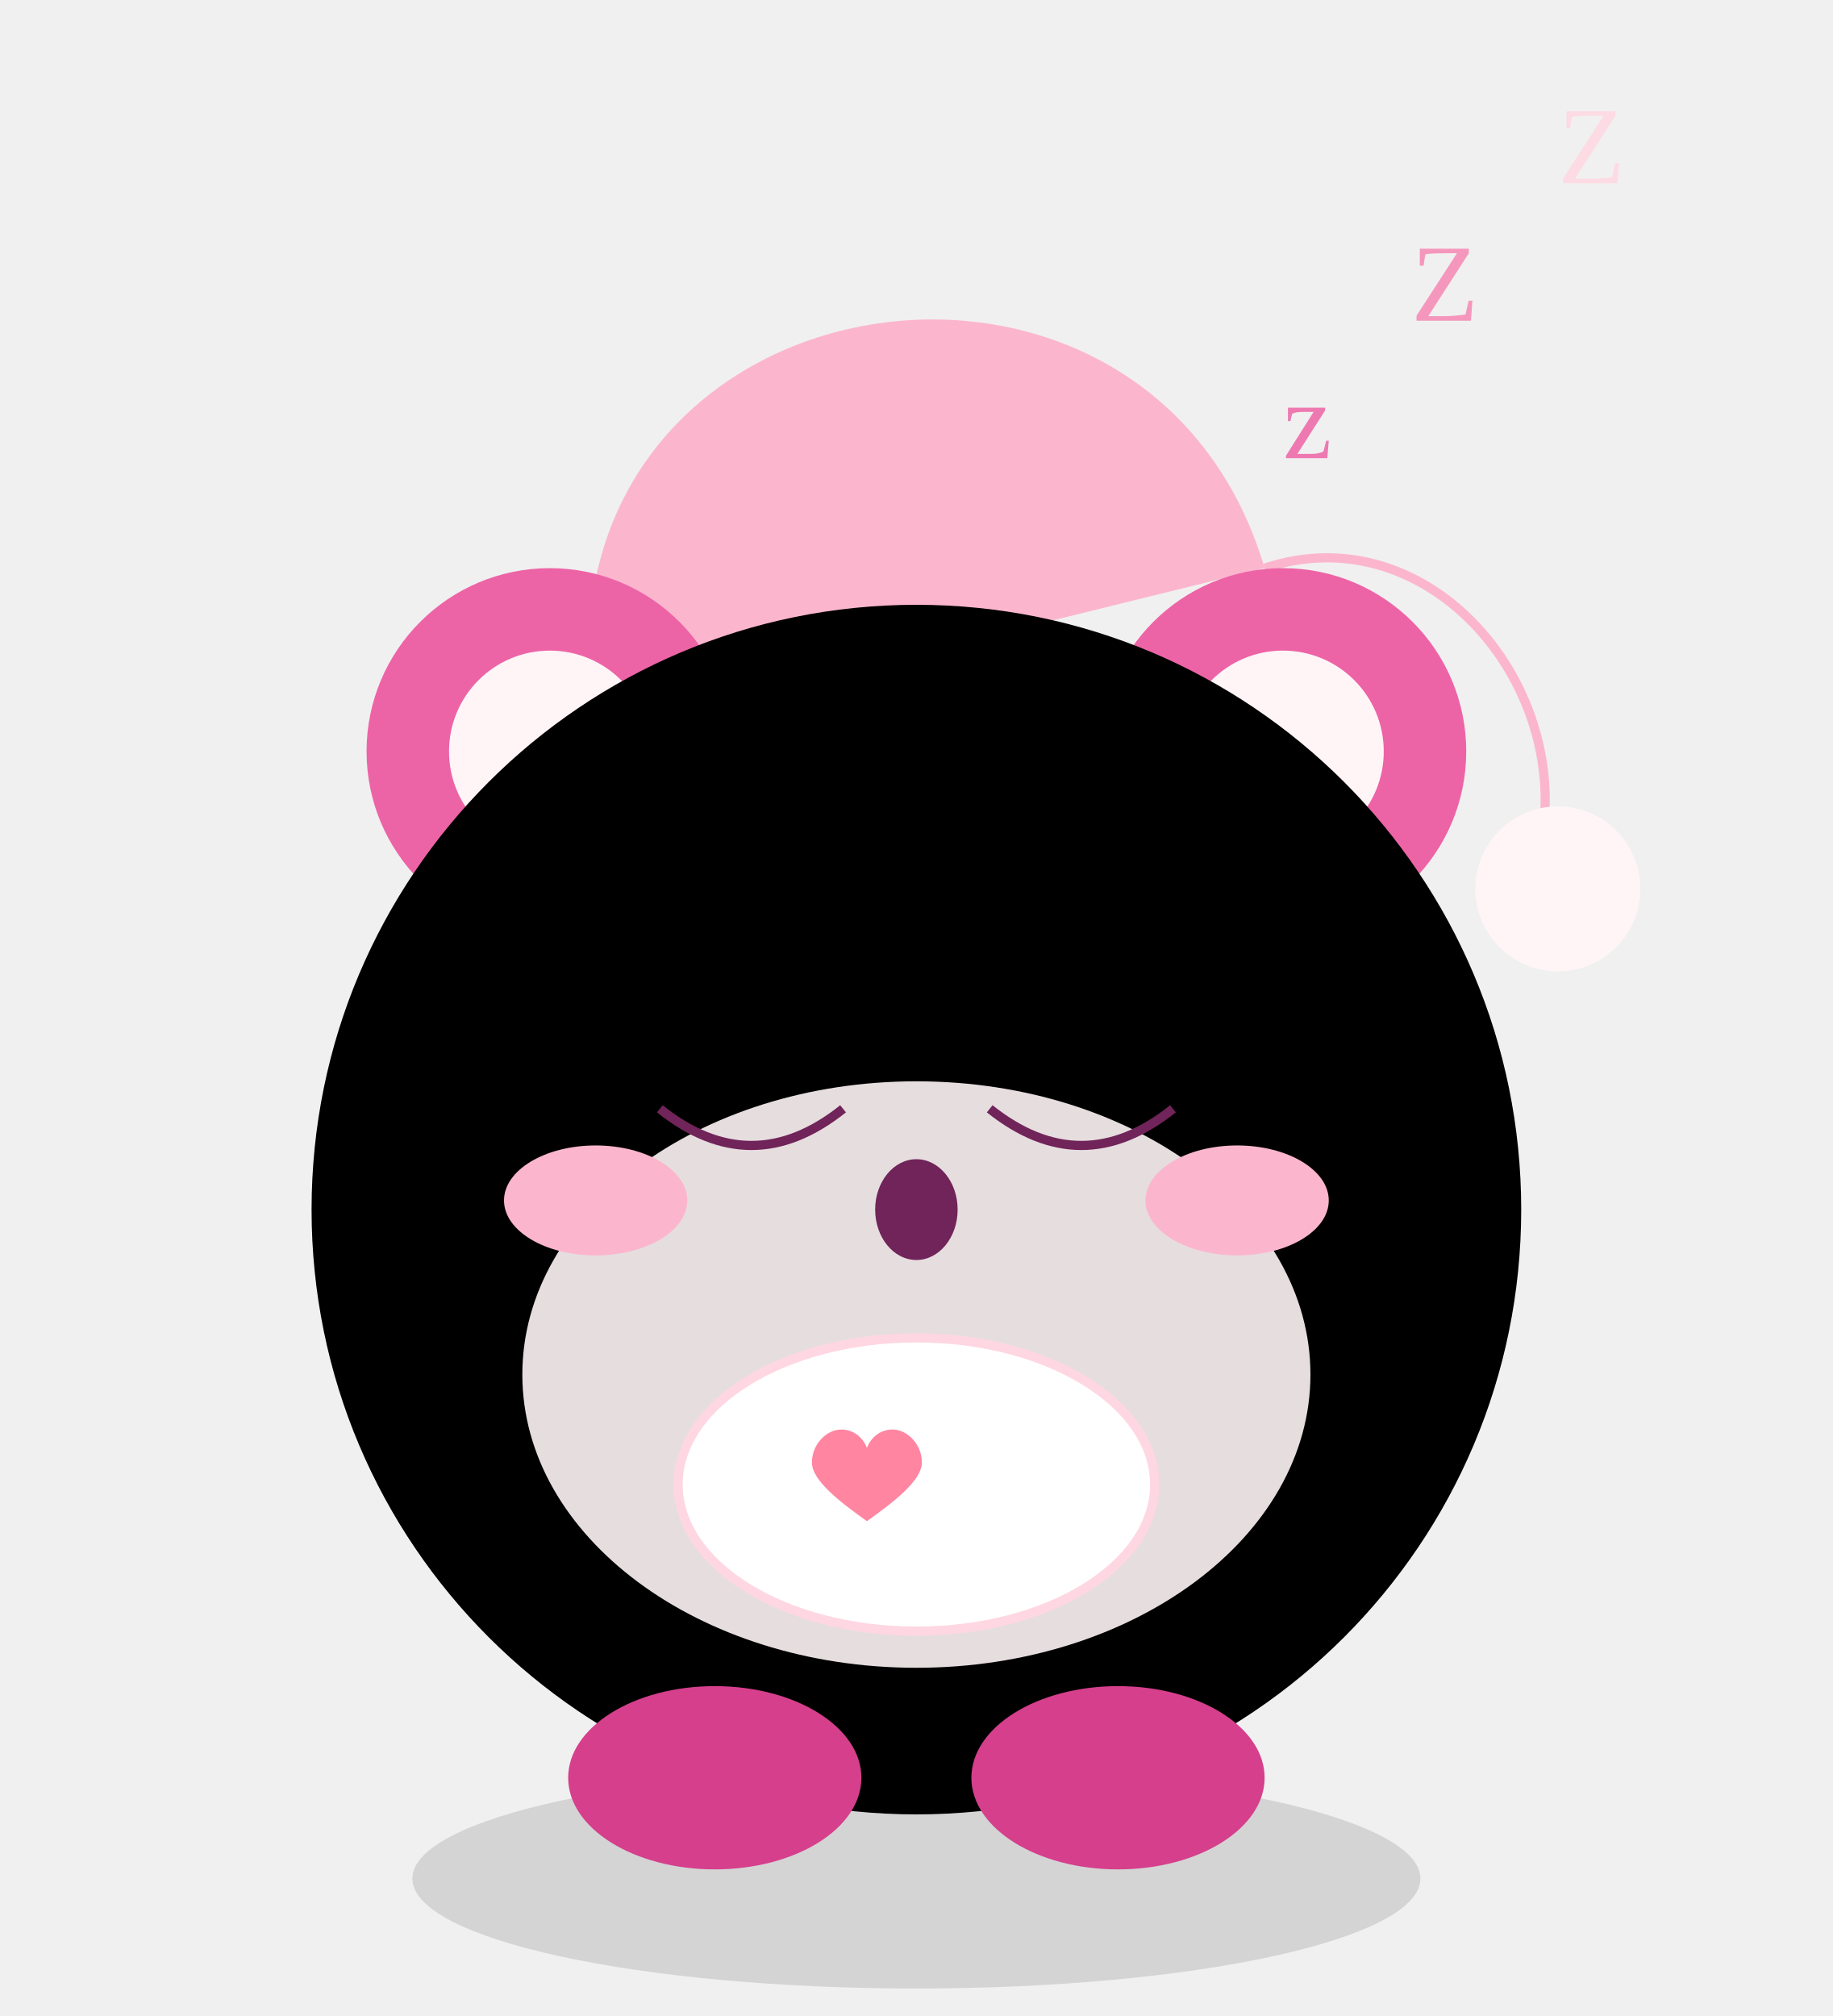
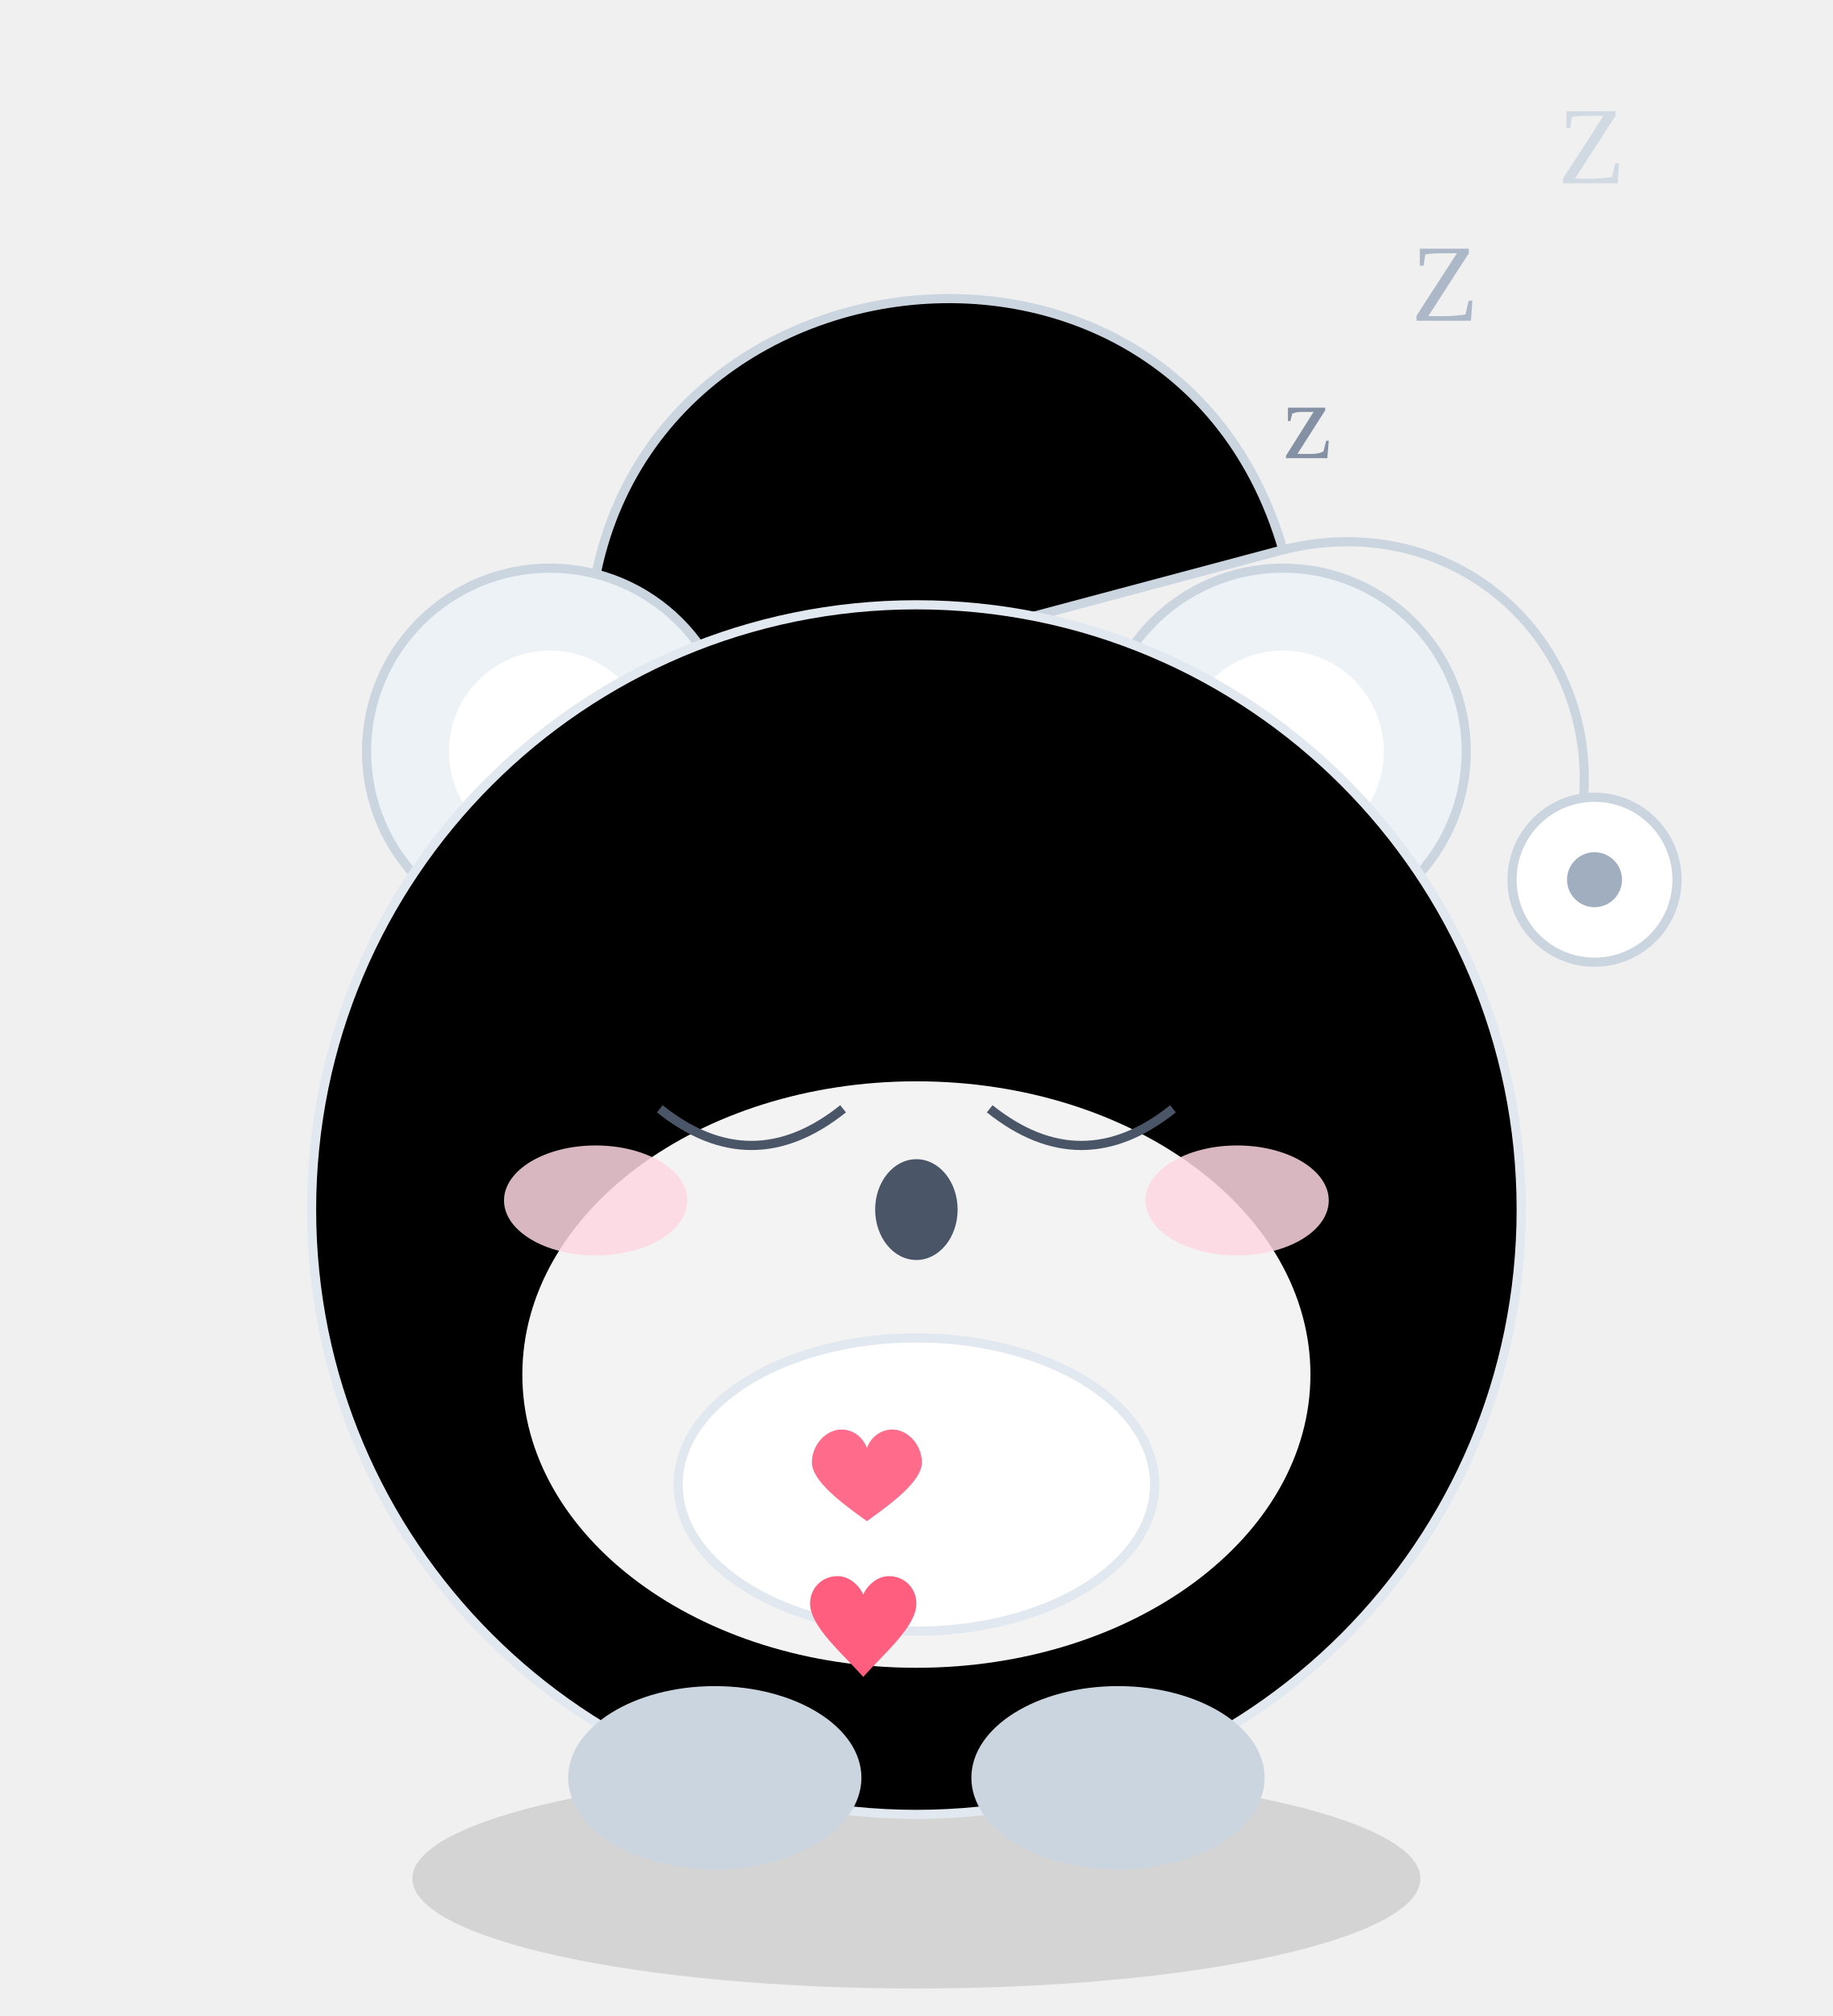
<svg xmlns="http://www.w3.org/2000/svg" viewBox="0 0 200 220" width="400" height="440" fill="none">
  <defs>
    <radialGradient id="ciciBody" cx="50%" cy="40%" r="60%">
-       <stop offset="0%" stopColor="#FED7E2" />
-       <stop offset="100%" stopColor="#ED64A6" />
+       <stop offset="0%" stopColor="#FFFFFF" />
+       <stop offset="60%" stopColor="#F7FAFC" />
+       <stop offset="100%" stopColor="#E2E8F0" />
+     </radialGradient>
+     <radialGradient id="ciciCap" cx="40%" cy="30%" r="70%">
+       <stop offset="0%" stopColor="#FFFFFF" />
+       <stop offset="100%" stopColor="#E2E8F0" />
    </radialGradient>
  </defs>
  <ellipse cx="100" cy="205" rx="55" ry="12" fill="rgba(0,0,0,0.12)" />

-   {/* Cozy Nightcap */}
-   <path d="M65 80 C56 30 125 18 138 62 Z" fill="#FBB6CE" />
-   <path d="M138 62 C156 56 172 75 168 93" stroke="#FBB6CE" strokeWidth="7" strokeLinecap="round" />
-   <circle cx="170" cy="97" r="9" fill="#FFF5F7" />
+   {/* Cozy White Twin Nightcap */}
+   <path d="M65 80 C56 28 127 15 140 60 Z" fill="url(#ciciCap)" stroke="#CBD5E0" strokeWidth="1.2" />
+   <path d="M140 60 C160 55 177 72 172 92" stroke="#CBD5E0" strokeWidth="7" strokeLinecap="round" />
+   <circle cx="174" cy="96" r="9" fill="#FFFFFF" stroke="#CBD5E0" strokeWidth="1.5" />
+   <circle cx="174" cy="96" r="3" fill="#A0AEC0" />

-   {/* Rounded Ears */}
-   <circle cx="60" cy="82" r="20" fill="#ED64A6" />
-   <circle cx="60" cy="82" r="11" fill="#FFF5F7" />
-   <circle cx="140" cy="82" r="20" fill="#ED64A6" />
-   <circle cx="140" cy="82" r="11" fill="#FFF5F7" />
+   {/* Rounded Snow-White Ears */}
+   <circle cx="60" cy="82" r="20" fill="#EDF2F7" stroke="#CBD5E0" strokeWidth="1.2" />
+   <circle cx="60" cy="82" r="11" fill="#FFFFFF" />
+   <circle cx="140" cy="82" r="20" fill="#EDF2F7" stroke="#CBD5E0" strokeWidth="1.2" />
+   <circle cx="140" cy="82" r="11" fill="#FFFFFF" />

-   {/* Soft Body */}
-   <circle cx="100" cy="132" r="66" fill="url(#ciciBody)" />
-   <ellipse cx="100" cy="150" rx="43" ry="32" fill="#FFF5F7" opacity="0.9" />
+   {/* Pure White Body */}
+   <circle cx="100" cy="132" r="66" fill="url(#ciciBody)" stroke="#E2E8F0" strokeWidth="1.5" />
+   <ellipse cx="100" cy="150" rx="43" ry="32" fill="#FFFFFF" opacity="0.95" />

  {/* Sleepy closed eyelids */}
-   <path d="M72 121 Q82 129 92 121" stroke="#702459" strokeWidth="3.5" strokeLinecap="round" />
-   <path d="M108 121 Q118 129 128 121" stroke="#702459" strokeWidth="3.5" strokeLinecap="round" />
+   <path d="M72 121 Q82 129 92 121" stroke="#4A5568" strokeWidth="3.5" strokeLinecap="round" />
+   <path d="M108 121 Q118 129 128 121" stroke="#4A5568" strokeWidth="3.5" strokeLinecap="round" />

  {/* Sleepy little yawn mouth */}
-   <ellipse cx="100" cy="132" rx="4.5" ry="5.5" fill="#702459" />
+   <ellipse cx="100" cy="132" rx="4.5" ry="5.5" fill="#4A5568" />

-   {/* Soft Pink Blush */}
-   <ellipse cx="65" cy="131" rx="10" ry="6" fill="#FBB6CE" />
-   <ellipse cx="135" cy="131" rx="10" ry="6" fill="#FBB6CE" />
+   {/* Soft Peach/Pink Twin Blush */}
+   <ellipse cx="65" cy="131" rx="10" ry="6" fill="#FED7E2" opacity="0.85" />
+   <ellipse cx="135" cy="131" rx="10" ry="6" fill="#FED7E2" opacity="0.85" />

  {/* Hugging Marshmallow Cloud Pillow */}
  <g transform="translate(75, 146)">
-     <ellipse cx="25" cy="16" rx="26" ry="16" fill="#FFFFFF" stroke="#FED7E2" strokeWidth="2" />
+     <ellipse cx="25" cy="16" rx="26" ry="16" fill="#FFFFFF" stroke="#E2E8F0" strokeWidth="2" />
    <ellipse cx="14" cy="14" rx="13" ry="10" fill="#FFFFFF" />
    <ellipse cx="36" cy="14" rx="13" ry="10" fill="#FFFFFF" />
-     {/* Pink Heart on Pillow */}
-     <path d="M25 14 C25 11.5 23 9.5 21 9.5 C19.2 9.5 18 10.7 17.5 12 C17 10.7 15.8 9.5 14 9.5 C12 9.5 10 11.5 10 14 C10 16.5 14 19.5 17.5 22 C21 19.5 25 16.5 25 14 Z" fill="#FF85A1" transform="scale(0.8) translate(7, 3)" />
+     {/* Cute Pink Heart on White Pillow */}
+     <path d="M25 14 C25 11.5 23 9.5 21 9.5 C19.2 9.5 18 10.7 17.5 12 C17 10.7 15.8 9.5 14 9.5 C12 9.5 10 11.5 10 14 C10 16.5 14 19.5 17.5 22 C21 19.5 25 16.5 25 14 Z" fill="#FF6B8B" transform="scale(0.8) translate(7, 3)" />
  </g>

-   {/* Floating Zzz */}
-   <g opacity="0.85">
-     <text x="140" y="50" fill="#ED64A6" fontSize="16" fontWeight="bold">z</text>
-     <text x="154" y="35" fill="#F687B3" fontSize="21" fontWeight="bold">Z</text>
-     <text x="170" y="20" fill="#FED7E2" fontSize="26" fontWeight="bold">Z</text>
+   {/* Pink Heart Chest Badge (female character) */}
+   <g transform="translate(92, 172)">
+     <path d="M8 3 C8 1.3 6.7 0 5 0 C3.8 0 2.7 0.9 2.2 2 C1.7 0.9 0.6 0 -0.6 0 C-2.3 0 -3.6 1.3 -3.6 3 C-3.6 5.5 0 8.5 2.2 11 C4.4 8.5 8 5.5 8 3 Z" fill="#FF5E7E" />
  </g>

-   {/* Little Feet */}
-   <ellipse cx="78" cy="194" rx="16" ry="10" fill="#D53F8C" />
-   <ellipse cx="122" cy="194" rx="16" ry="10" fill="#D53F8C" />
+   {/* Floating Soft Cloud zZz */}
+   <g opacity="0.85">
+     <text x="140" y="50" fill="#718096" fontSize="16" fontWeight="bold">z</text>
+     <text x="154" y="35" fill="#A0AEC0" fontSize="21" fontWeight="bold">Z</text>
+     <text x="170" y="20" fill="#CBD5E0" fontSize="26" fontWeight="bold">Z</text>
+   </g>
+ 
+   {/* Little Soft Slate Feet */}
+   <ellipse cx="78" cy="194" rx="16" ry="10" fill="#CBD5E0" />
+   <ellipse cx="122" cy="194" rx="16" ry="10" fill="#CBD5E0" />
</svg>
